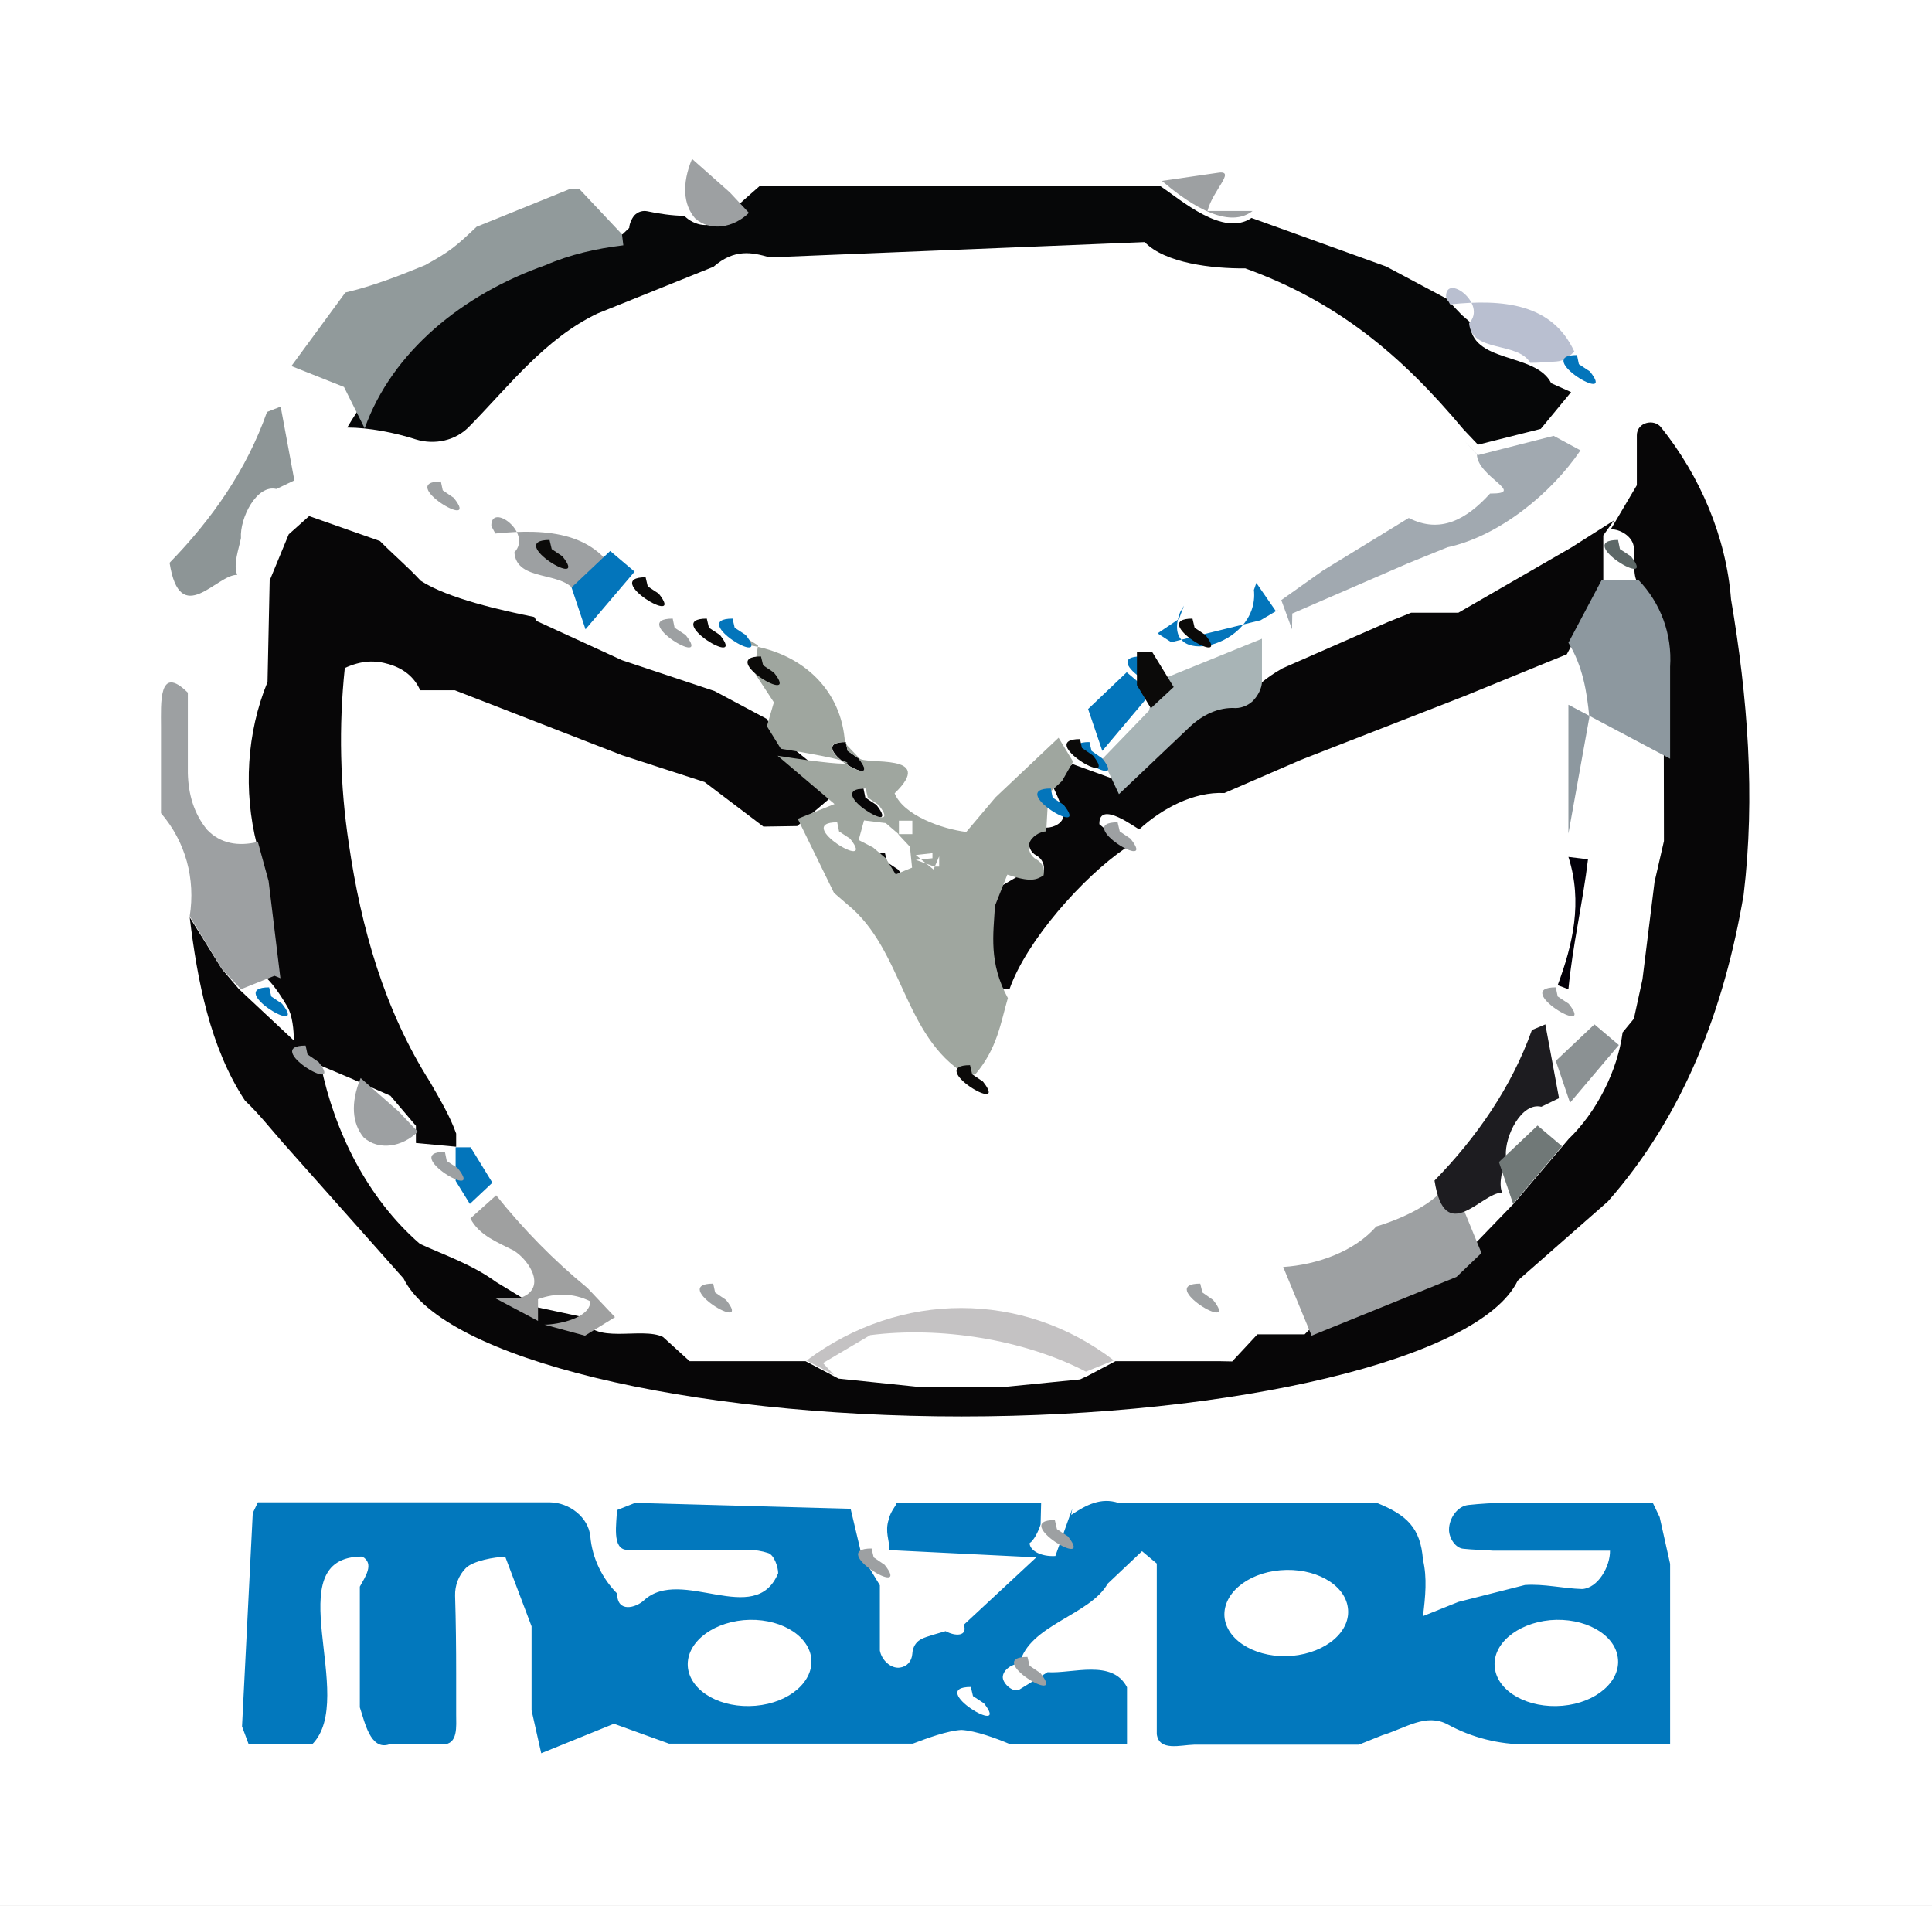
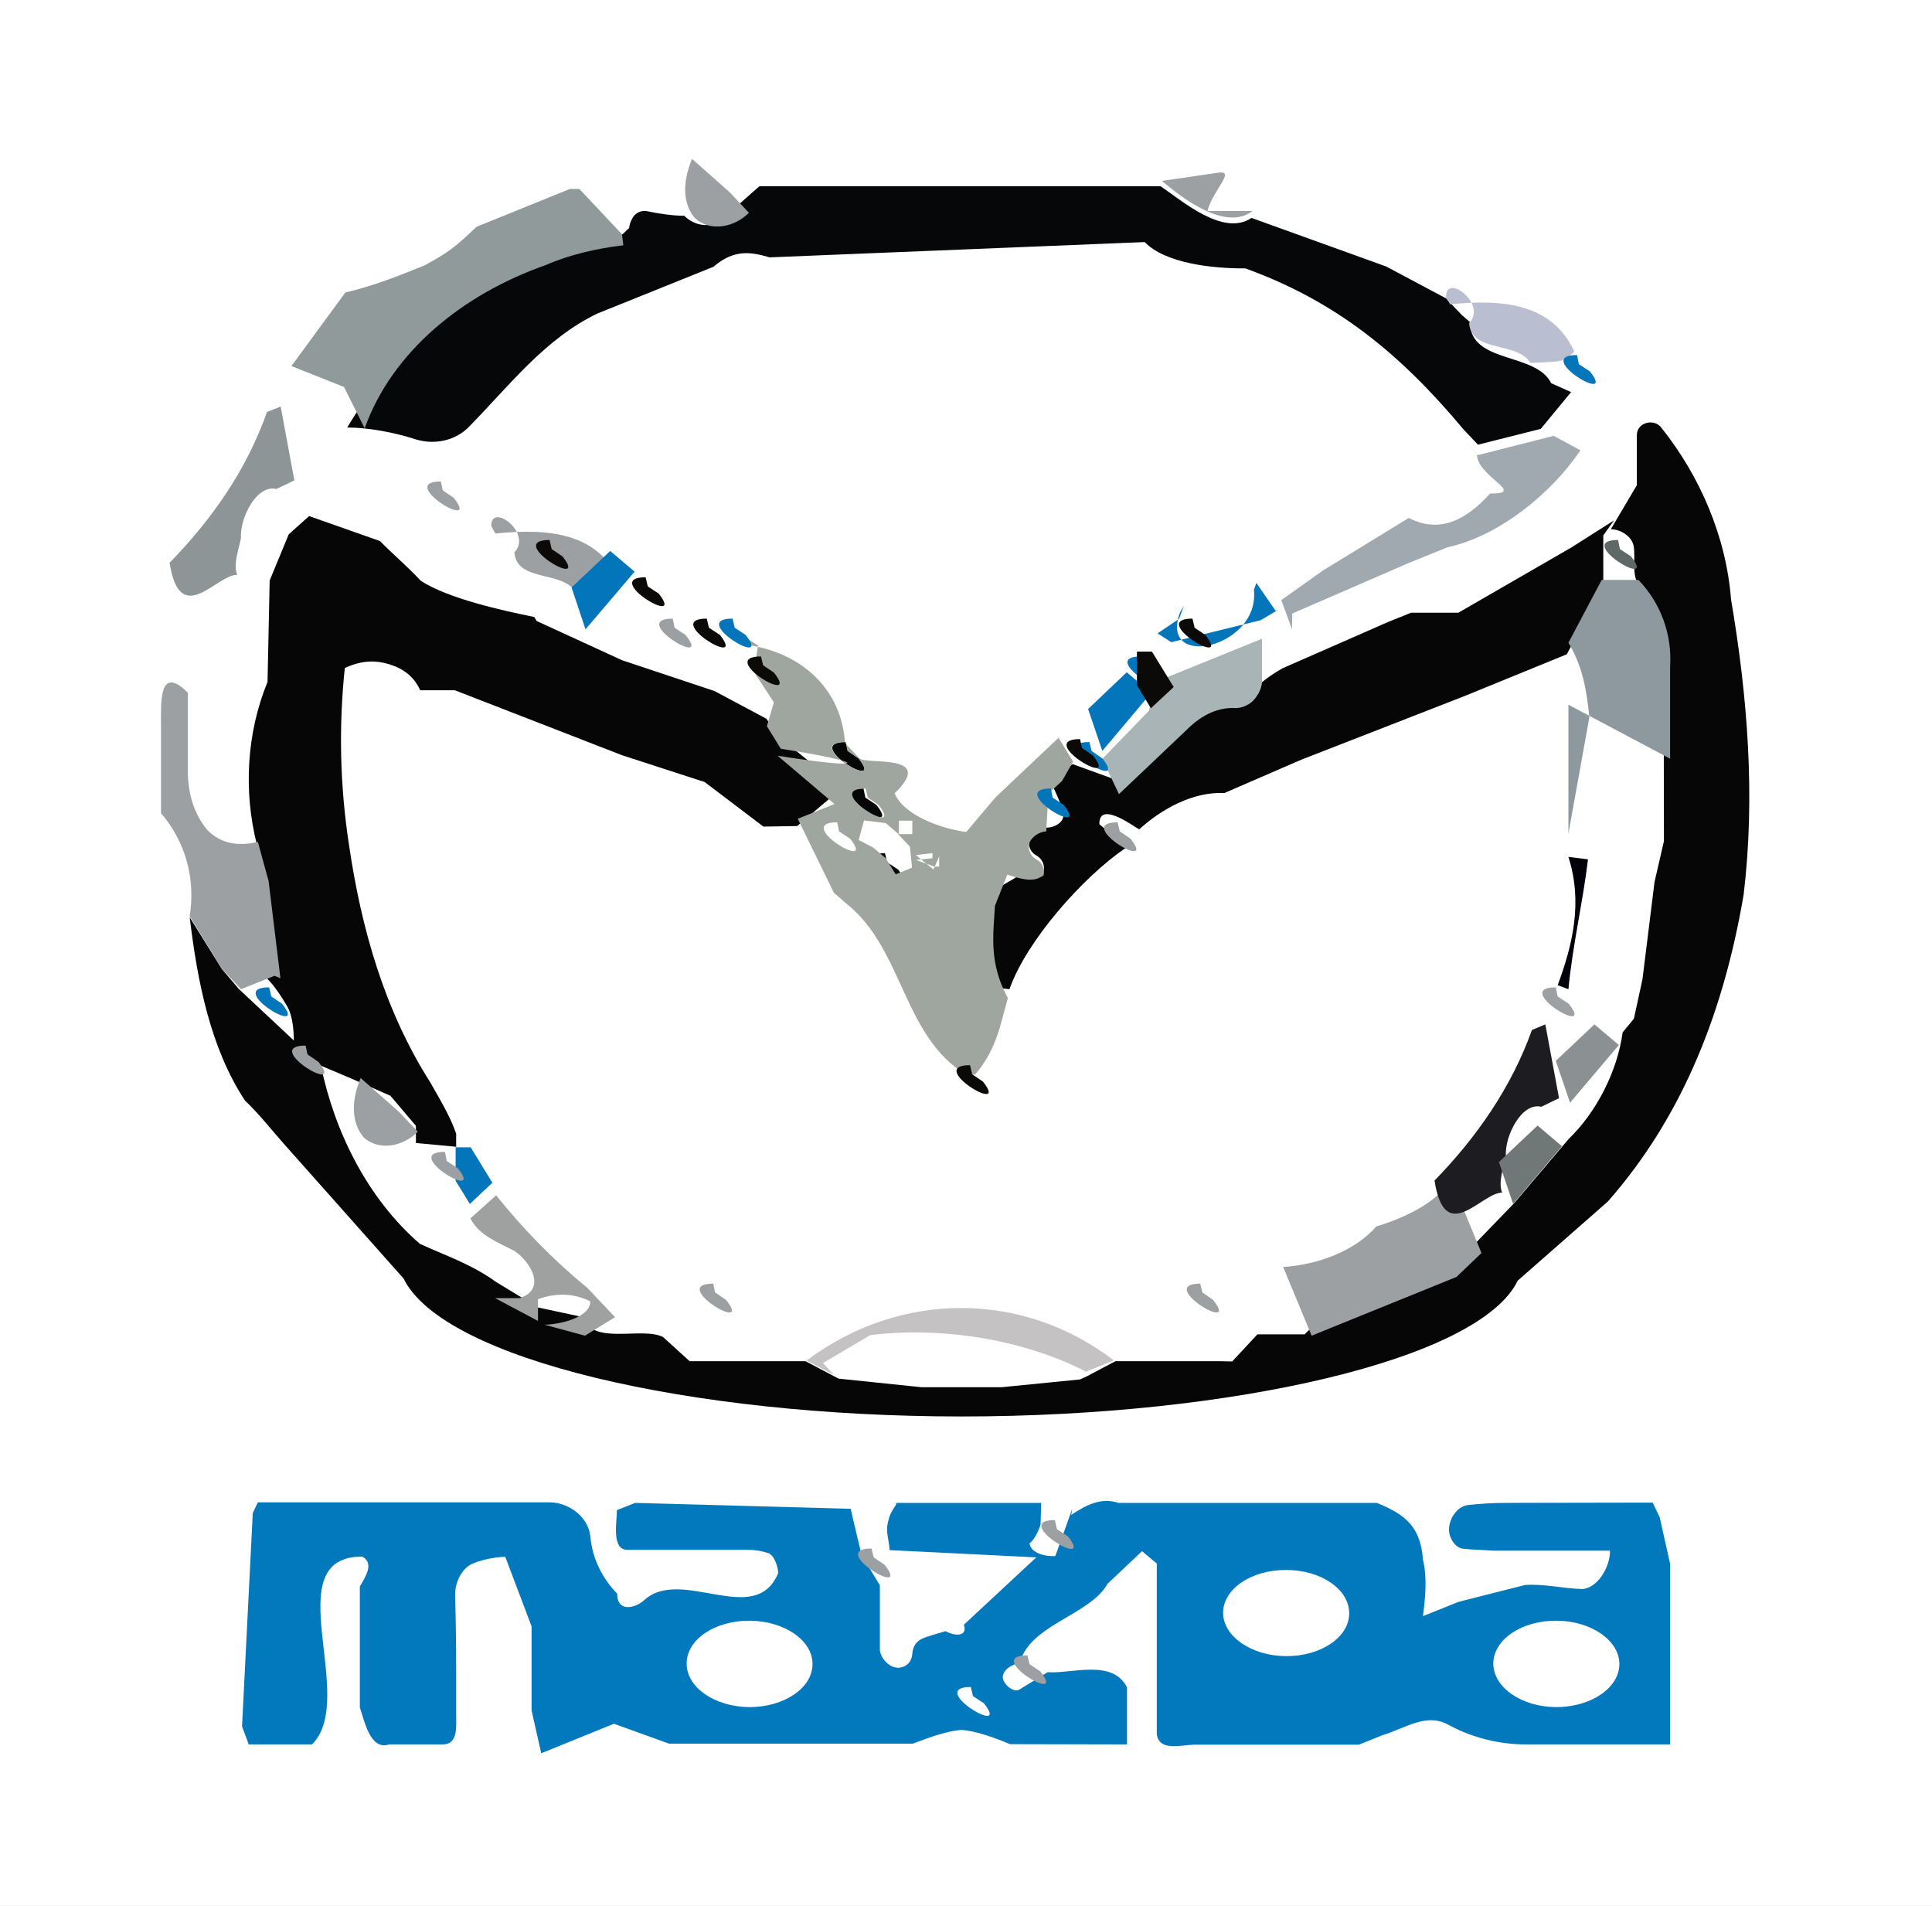
<svg xmlns="http://www.w3.org/2000/svg" viewBox="0 0 72 71" width="72" height="71">
  <rect width="100%" height="100%" fill="#ffffff" />
  <path data-region="0" d="M28.56 26.78L26.63 25.75L23.18 24.60L20.00 23.14L19.91 22.99C18.72 22.75 16.69 22.30 15.68 21.64C15.19 21.11 14.65 20.66 14.16 20.16L11.52 19.23L10.76 19.91L10.05 21.63L9.97 25.41C9.19 27.31 9.07 29.47 9.57 31.46L10.00 32.99L9.95 36.46C10.23 36.73 10.51 37.17 10.71 37.51C10.90 37.84 10.95 38.38 10.95 38.77L8.91 36.86L8.27 36.11L7.07 34.18C7.35 36.52 7.83 39.04 9.13 41.01C9.66 41.51 10.10 42.08 10.57 42.61L15.04 47.64C16.52 50.65 25.70 52.78 35.83 52.78C45.97 52.78 55.15 50.65 56.56 47.72L59.92 44.77C62.78 41.52 64.26 37.56 64.98 33.34C65.42 29.67 65.13 25.98 64.51 22.33C64.33 20.01 63.36 17.74 61.90 15.92C61.64 15.59 61.00 15.73 61.00 16.22L61.00 18.08L60.03 19.72C60.39 19.72 60.81 19.98 60.88 20.34C60.96 20.75 60.80 21.43 61.06 21.76C61.81 22.66 62.15 23.83 62.00 25.00L62.01 31.34L61.66 32.86L61.21 36.49L60.89 37.96L60.47 38.47C60.28 39.90 59.50 41.44 58.46 42.44L56.44 44.82L54.12 47.22L48.90 49.44L48.62 49.72L46.86 49.72L45.92 50.73L45.42 50.72L41.57 50.72L40.53 51.27L40.25 51.40L37.33 51.69L34.34 51.69L31.25 51.37L30.02 50.72L25.70 50.72L24.71 49.82C23.92 49.42 22.06 50.15 21.74 49.08L20.29 48.77L20.05 48.72L18.49 47.77C17.58 47.11 16.59 46.78 15.65 46.35C13.69 44.65 12.47 42.17 11.96 39.71L10.95 38.77L11.96 39.71L13.05 40.17L14.55 40.83L15.50 41.95L15.50 42.59L17.00 42.73L17.00 42.24C16.76 41.56 16.39 40.96 16.04 40.34C14.33 37.65 13.46 34.60 13.00 31.44C12.67 29.27 12.62 27.07 12.85 24.89C13.47 24.61 13.96 24.59 14.50 24.75C15.03 24.91 15.43 25.21 15.66 25.72L16.95 25.72L23.18 28.14L26.26 29.14L28.45 30.80L29.71 30.78L31.38 29.36L29.20 27.60L29.13 27.58L28.56 26.78ZM60.15 19.39L58.56 20.40L54.35 22.83L52.59 22.83L51.72 23.18L47.80 24.90C47.09 25.30 46.89 25.57 46.68 25.72C46.48 25.91 46.21 26.00 45.94 25.98C45.29 25.98 44.71 26.31 44.25 26.77L41.76 29.12L39.97 28.47L39.15 29.13C39.28 29.38 39.63 30.11 39.63 30.38C39.63 30.66 39.28 30.84 39.00 30.84C38.76 30.84 38.42 31.05 38.36 31.28C38.30 31.52 38.41 31.77 38.63 31.88C38.84 32.00 38.95 32.24 38.89 32.48C38.62 32.65 38.40 32.74 38.16 32.52L36.93 33.24C37.02 34.66 36.84 35.71 36.56 36.73L37.62 36.86C38.25 35.06 40.35 32.69 41.93 31.61L42.00 31.58L40.97 30.71C40.95 29.77 42.38 30.90 42.46 30.90C43.30 30.13 44.49 29.49 45.63 29.55L48.49 28.31L54.57 25.94L58.39 24.38L59.75 21.82L59.75 19.95ZM31.52 27.65C29.82 27.65 33.06 29.59 32.00 28.26L31.59 27.98ZM32.98 31.79C31.28 31.79 34.52 33.73 33.47 32.40L33.06 32.13ZM32.18 29.38C30.48 29.38 33.72 31.32 32.66 29.99L32.25 29.72ZM31.43 29.38C29.73 29.38 32.97 31.32 31.91 29.99L31.50 29.72Z" fill="#070607" fill-rule="evenodd" />
-   <path data-region="1" d="M39.96 56.22L39.33 57.98C38.81 58.01 38.38 57.79 38.37 57.50C38.52 57.41 38.70 57.07 38.78 56.80L38.80 56.00L33.37 56.00C33.51 56.00 33.19 56.26 33.12 56.62C32.97 57.07 33.15 57.41 33.15 57.76L38.62 58.03L35.92 60.54C36.07 60.98 35.60 60.98 35.24 60.78C34.55 60.98 34.37 61.03 34.22 61.15C34.08 61.27 34.01 61.44 34.00 61.62C33.98 61.90 33.81 62.10 33.53 62.14C33.19 62.18 32.85 61.85 32.79 61.50L32.79 59.07L32.11 57.95L31.70 56.22L23.67 56.00L22.99 56.27C22.99 56.72 22.78 57.75 23.38 57.75L27.88 57.75C28.13 57.75 28.39 57.79 28.63 57.87C28.85 57.94 29.00 58.39 29.00 58.62C28.14 60.68 25.39 58.35 24.00 59.63C23.70 59.91 23.00 60.11 23.00 59.38C22.43 58.80 22.07 58.05 22.00 57.25C21.93 56.53 21.21 55.99 20.50 55.98L9.61 55.98L9.42 56.38L9.02 64.33L9.27 65.00L11.63 65.00C13.36 63.27 10.26 58.00 13.50 58.00C13.97 58.26 13.60 58.77 13.41 59.12L13.41 63.62C13.59 64.15 13.80 65.23 14.50 65.00L16.50 65.00C17.08 65.00 17.00 64.32 17.00 63.88L17.00 62.37C17.00 61.40 16.99 60.43 16.96 59.46C16.95 59.08 17.09 58.70 17.36 58.43C17.62 58.16 18.45 58.01 18.83 58.01L19.81 60.60L19.81 63.73L20.17 65.33L22.88 64.23L24.93 64.97L31.63 64.97L34.02 64.97C34.55 64.77 35.30 64.49 35.83 64.46C36.36 64.49 37.12 64.77 37.64 64.99L42.00 65.00L42.00 62.87C41.45 61.81 39.97 62.37 39.04 62.31L38.00 62.95C37.79 63.10 37.38 62.76 37.37 62.50C37.37 62.22 37.73 61.99 38.00 61.99C38.33 60.55 40.62 60.19 41.28 59.01L42.56 57.80L43.11 58.26L43.11 62.99L43.11 64.62C43.20 65.27 44.00 65.02 44.50 65.01L50.64 65.01L51.51 64.66C52.39 64.39 53.15 63.82 53.96 64.26C54.86 64.75 55.86 65.00 56.88 65.00L62.24 65.00L62.24 58.27L61.85 56.53L61.59 55.99L56.13 56.00C55.65 56.00 55.18 56.03 54.71 56.08C54.30 56.13 54.00 56.59 54.00 57.00C54.00 57.31 54.24 57.69 54.54 57.71C54.90 57.75 55.26 57.75 55.63 57.78L60.00 57.78C60.01 58.37 59.55 59.18 58.96 59.21C58.25 59.19 57.54 59.01 56.83 59.06L54.35 59.69L53.03 60.22C53.12 59.50 53.19 58.79 53.03 58.12C52.94 56.92 52.42 56.45 51.31 56.00L41.68 56.00C41.03 55.79 40.49 56.07 39.92 56.45ZM45.64 60.31C45.52 59.43 46.44 58.62 47.71 58.51C48.98 58.40 50.11 59.02 50.23 59.90C50.36 60.78 49.43 61.58 48.16 61.70C46.90 61.81 45.77 61.19 45.64 60.31ZM28.16 63.56C26.89 63.67 25.77 63.05 25.64 62.17C25.52 61.29 26.44 60.49 27.71 60.37C28.98 60.26 30.10 60.88 30.23 61.76C30.35 62.64 29.43 63.45 28.16 63.56ZM58.23 63.56C56.96 63.67 55.83 63.05 55.71 62.17C55.58 61.29 56.51 60.49 57.77 60.37C59.04 60.26 60.17 60.88 60.29 61.76C60.42 62.64 59.49 63.45 58.23 63.56ZM36.18 62.86C34.48 62.86 37.72 64.80 36.67 63.47L36.26 63.20Z" fill="#0278bd" fill-rule="evenodd" />
+   <path data-region="1" d="M39.96 56.22L39.33 57.98C38.81 58.01 38.38 57.79 38.37 57.50C38.52 57.41 38.70 57.07 38.78 56.80L38.80 56.00L33.37 56.00C33.51 56.00 33.19 56.26 33.12 56.62C32.97 57.07 33.15 57.41 33.15 57.76L38.62 58.03L35.92 60.54C36.07 60.98 35.60 60.98 35.24 60.78C34.55 60.98 34.37 61.03 34.22 61.15C34.08 61.27 34.01 61.44 34.00 61.62C33.98 61.90 33.81 62.10 33.53 62.14C33.19 62.18 32.85 61.85 32.79 61.50L32.79 59.07L32.11 57.95L31.70 56.22L23.67 56.00L22.99 56.27C22.99 56.72 22.78 57.75 23.38 57.75L27.88 57.75C28.13 57.75 28.39 57.79 28.63 57.87C28.85 57.94 29.00 58.39 29.00 58.62C28.14 60.68 25.39 58.35 24.00 59.63C23.70 59.91 23.00 60.11 23.00 59.38C22.43 58.80 22.07 58.05 22.00 57.25C21.93 56.53 21.21 55.99 20.50 55.98L9.61 55.98L9.42 56.38L9.02 64.33L9.27 65.00L11.63 65.00C13.36 63.27 10.26 58.00 13.50 58.00C13.97 58.26 13.60 58.77 13.41 59.12L13.41 63.62C13.59 64.15 13.80 65.23 14.50 65.00L16.50 65.00C17.08 65.00 17.00 64.32 17.00 63.88L17.00 62.37C17.00 61.40 16.99 60.43 16.96 59.46C16.95 59.08 17.09 58.70 17.36 58.43C17.62 58.16 18.45 58.01 18.83 58.01L19.81 60.60L19.81 63.73L20.17 65.33L22.88 64.23L24.93 64.97L31.63 64.97L34.02 64.97C34.55 64.77 35.30 64.49 35.83 64.46C36.36 64.49 37.12 64.77 37.64 64.99L42.00 65.00L42.00 62.87C41.45 61.81 39.97 62.37 39.04 62.31L38.00 62.95C37.79 63.10 37.38 62.76 37.37 62.50C37.37 62.22 37.73 61.99 38.00 61.99C38.33 60.55 40.62 60.19 41.28 59.01L42.56 57.80L43.11 58.26L43.11 62.99L43.11 64.62C43.20 65.27 44.00 65.02 44.50 65.01L50.64 65.01L51.51 64.66C52.39 64.39 53.15 63.82 53.96 64.26C54.86 64.75 55.86 65.00 56.88 65.00L62.24 65.00L62.24 58.27L61.85 56.53L61.59 55.99L56.13 56.00C55.65 56.00 55.18 56.03 54.71 56.08C54.30 56.13 54.00 56.59 54.00 57.00C54.00 57.31 54.24 57.69 54.54 57.71C54.90 57.75 55.26 57.75 55.63 57.78L60.00 57.78C60.01 58.37 59.55 59.18 58.96 59.21C58.25 59.19 57.54 59.01 56.83 59.06L54.35 59.69L53.03 60.22C53.12 59.50 53.19 58.79 53.03 58.12C52.94 56.92 52.42 56.45 51.31 56.00L41.68 56.00C41.03 55.79 40.49 56.07 39.92 56.45ZM50.28 60.12C50.28 61.01 49.22 61.72 47.92 61.71C46.63 61.70 45.58 60.97 45.58 60.09C45.59 59.20 46.64 58.49 47.94 58.50C49.24 58.50 50.29 59.23 50.28 60.12ZM27.93 63.61C26.63 63.60 25.58 62.87 25.59 61.98C25.59 61.09 26.65 60.38 27.94 60.39C29.24 60.40 30.29 61.13 30.28 62.01C30.28 62.90 29.22 63.61 27.93 63.61ZM57.99 63.61C56.69 63.60 55.65 62.87 55.65 61.98C55.66 61.09 56.71 60.38 58.01 60.39C59.31 60.40 60.35 61.13 60.35 62.01C60.34 62.90 59.29 63.61 57.99 63.61ZM36.18 62.86C34.48 62.86 37.72 64.80 36.67 63.47L36.26 63.20Z" fill="#0278bd" fill-rule="evenodd" />
  <path data-region="2" d="M43.25 6.94L31.12 6.94L28.30 6.94C27.86 7.32 27.34 7.81 26.87 8.17C26.48 8.52 25.88 8.42 25.50 8.04C25.08 8.04 24.53 7.96 24.12 7.87C23.97 7.84 23.81 7.88 23.69 7.98C23.57 8.07 23.45 8.34 23.45 8.49L23.21 8.72C22.25 9.25 21.26 9.48 20.31 9.80C17.23 10.97 14.61 13.11 12.94 15.93C13.74 15.93 14.72 16.12 15.49 16.37C16.20 16.59 16.99 16.42 17.50 15.88C18.99 14.36 20.32 12.61 22.27 11.68L26.59 9.94C27.37 9.26 28.03 9.40 28.68 9.59L42.66 9.02C43.42 9.81 45.18 10.01 46.41 10.00C49.83 11.24 52.21 13.21 54.54 16.00L55.08 16.57L57.42 15.98L58.55 14.61L57.81 14.28C57.23 13.11 54.79 13.57 54.78 12.00L54.48 11.74L53.86 11.09L54.10 11.23L51.66 9.93L46.64 8.12C45.58 8.84 44.02 7.45 43.25 6.94Z" fill="#060708" fill-rule="evenodd" />
  <path data-region="3" d="M27.97 24.05L27.80 23.77L28.25 24.05L28.10 25.04L28.84 26.17L28.58 27.06L29.10 27.90C32.47 28.43 32.39 28.70 28.98 28.16L31.10 29.96L29.73 30.51L31.08 33.27L31.59 33.71C33.66 35.39 33.66 38.62 36.00 40.04L36.34 40.04C37.17 39.07 37.29 38.11 37.56 37.19C36.84 35.87 37.02 34.81 37.08 33.75L37.54 32.59C38.40 32.88 38.62 32.79 38.89 32.62C38.95 32.38 38.84 32.14 38.62 32.02C38.41 31.91 38.30 31.66 38.36 31.43C38.42 31.19 38.75 30.98 38.99 30.98L39.07 29.57L39.58 29.10L39.99 28.38L39.45 27.49L37.10 29.71L36.01 31.00C35.12 30.89 33.68 30.39 33.34 29.56C34.92 28.03 32.23 28.52 32.02 28.25L31.49 27.69C31.37 25.71 29.92 24.37 27.97 24.05ZM31.51 27.65C29.81 27.65 33.05 29.59 31.99 28.26L31.59 27.98ZM33.50 31.09L33.50 30.83L33.50 30.58L33.75 30.58L34.00 30.58L34.00 30.83L34.00 31.08L33.75 31.08L33.47 31.08L33.91 31.55L33.99 32.33L33.38 32.58L33.01 31.98L32.54 31.58L32.00 31.30L32.20 30.57L33.01 30.67L33.50 31.09ZM32.26 29.38C30.56 29.38 33.80 31.32 32.74 29.99L32.34 29.72ZM31.20 30.64C29.50 30.64 32.74 32.58 31.68 31.25L31.27 30.98ZM34.13 31.86L34.79 32.40L35.00 31.91L35.00 32.10L35.00 32.29L34.82 32.29L34.13 32.04L34.75 31.98L34.75 31.79Z" fill="#9fa69f" fill-rule="evenodd" />
  <path data-region="4" d="M23.50 8.37L23.16 8.64L23.50 8.37ZM23.18 8.73L21.59 7.04L21.24 7.04L17.76 8.45C16.99 9.18 16.77 9.37 15.84 9.88C14.87 10.28 13.89 10.66 12.87 10.90L10.86 13.64L12.82 14.42L13.59 15.96C14.61 13.11 17.23 10.97 20.33 9.88C21.25 9.48 22.23 9.26 23.23 9.14Z" fill="#919a9b" fill-rule="evenodd" />
  <path data-region="5" d="M62.24 32.58L62.24 31.18L62.24 24.84C62.32 23.64 61.89 22.47 61.06 21.61L59.69 21.61L58.45 23.95C58.98 24.81 59.14 25.77 59.23 26.73L58.45 31.06L58.45 31.06L58.45 26.26L62.24 28.27L62.24 32.58Z" fill="#8d989f" fill-rule="evenodd" />
  <path data-region="6" d="M53.96 44.09C53.48 44.87 52.17 45.44 51.29 45.70C50.47 46.64 49.07 47.13 47.82 47.21L48.88 49.77L54.28 47.58L55.21 46.69L54.41 44.74C54.25 44.50 53.33 44.54 53.96 44.09ZM48.93 49.49L48.59 49.77L48.93 49.49Z" fill="#9da0a2" fill-rule="evenodd" />
  <path data-region="7" d="M10.45 36.45L10.01 32.83L9.61 31.37C8.87 31.55 8.21 31.43 7.72 30.92C7.22 30.31 7.02 29.59 7.00 28.81L7.00 25.81C5.90 24.72 6.00 26.23 6.00 27.06L6.00 30.30C6.92 31.37 7.29 32.75 7.07 34.14L8.27 36.10L8.98 36.86L10.23 36.36Z" fill="#9da0a2" fill-rule="evenodd" />
  <path data-region="8" d="M55.07 16.96L54.54 16.39L55.04 16.92C55.04 17.77 56.92 18.40 55.53 18.39C54.65 19.36 53.67 19.90 52.50 19.30L49.30 21.26L47.75 22.36L48.15 23.45L48.16 22.86L52.47 20.99L53.95 20.39C55.86 19.98 57.81 18.39 58.90 16.78L57.90 16.24L55.07 16.96ZM47.92 23.18L47.58 23.45L47.92 23.18Z" fill="#a1a9b0" fill-rule="evenodd" />
  <path data-region="9" d="M10.46 15.15L9.95 15.35C9.20 17.49 7.90 19.35 6.32 20.97C6.71 23.45 8.07 21.40 8.84 21.42C8.68 21.03 8.90 20.46 8.98 20.05C8.93 19.30 9.57 18.04 10.30 18.22L10.97 17.90L10.46 15.15Z" fill="#8d9596" fill-rule="evenodd" />
  <path data-region="10" d="M30.01 50.67L31.09 51.24L30.67 50.79L32.43 49.75C35.03 49.42 38.14 49.90 40.47 51.11L41.51 50.69C38.11 48.09 33.56 48.09 30.08 50.68ZM40.54 51.46L40.20 51.74L40.54 51.46Z" fill="#c4c2c3" fill-rule="evenodd" />
  <path data-region="11" d="M47.03 23.80L43.41 25.27L43.10 25.27L42.82 26.48L41.08 28.28L41.70 29.59L44.25 27.17C44.71 26.71 45.29 26.38 45.94 26.38C46.21 26.41 46.48 26.31 46.68 26.13C46.87 25.94 47.04 25.64 47.03 25.37L47.03 23.80Z" fill="#a8b4b6" fill-rule="evenodd" />
  <path data-region="12" d="M21.80 49.77L22.92 49.08L21.89 47.99C20.64 46.97 19.50 45.80 18.49 44.54L17.53 45.40C17.86 46.04 18.55 46.29 19.15 46.60C19.75 46.98 20.40 48.03 19.37 48.37L18.45 48.37L20.05 49.22L20.05 48.41C20.71 48.17 21.37 48.18 22.00 48.49C22.00 49.12 20.78 49.36 20.29 49.36L21.80 49.77Z" fill="#9fa0a0" fill-rule="evenodd" />
  <path data-region="13" d="M57.59 38.17L57.09 38.38C56.33 40.51 55.03 42.38 53.46 43.99C53.85 46.48 55.21 44.43 55.98 44.44C55.82 44.05 56.04 43.48 56.12 43.07C56.07 42.33 56.71 41.06 57.44 41.24L58.10 40.92L57.59 38.17Z" fill="#1d1c20" fill-rule="evenodd" />
  <path data-region="14" d="M60.85 38.45L60.51 38.73L60.85 38.45ZM59.42 38.17L57.98 39.53L58.51 41.09L60.33 38.94L59.42 38.17Z" fill="#8b9193" fill-rule="evenodd" />
  <path data-region="15" d="M54.04 11.34L53.89 11.06L54.50 11.71L53.89 11.06C53.87 10.16 55.44 11.32 54.75 12.04C54.83 13.16 56.55 12.71 57.03 13.52C57.32 13.52 57.71 13.49 58.00 13.47C58.28 13.45 58.47 13.30 58.67 13.10C57.84 11.30 56.01 11.14 54.04 11.34Z" fill="#b9bfd0" fill-rule="evenodd" />
  <path data-region="16" d="M47.54 22.76L46.82 21.72L46.73 21.98C46.96 24.15 43.16 24.99 43.98 22.81L44.12 22.57L43.94 23.06L43.14 23.60L43.65 23.93L46.98 23.11L47.64 22.72L47.32 22.86Z" fill="#0375bb" fill-rule="evenodd" />
  <path data-region="17" d="M57.30 41.94L55.86 43.30L56.39 44.86L58.21 42.71L57.30 41.94Z" fill="#707877" fill-rule="evenodd" />
  <path data-region="18" d="M42.52 24.46C40.82 24.46 44.06 26.39 43.01 25.06L42.60 24.79ZM41.99 25.05L40.55 26.42L41.08 27.98L42.90 25.82L41.99 25.05ZM40.60 27.65C38.90 27.65 42.14 29.59 41.08 28.26L40.68 27.98Z" fill="#0375bb" fill-rule="evenodd" />
  <path data-region="19" d="M27.91 7.93L27.20 7.17L25.79 5.92C25.40 6.86 25.47 7.63 25.90 8.13C26.46 8.64 27.34 8.49 27.91 7.93Z" fill="#9da0a2" fill-rule="evenodd" />
  <path data-region="20" d="M58.45 31.93L58.45 31.93C58.99 33.62 58.61 35.20 58.05 36.71L58.45 36.86C58.61 35.19 58.99 33.62 59.18 32.02Z" fill="#020009" fill-rule="evenodd" />
  <path data-region="21" d="M18.46 19.88L18.31 19.60L18.92 20.25L18.31 19.60C18.29 18.70 19.86 19.86 19.17 20.58C19.25 21.70 20.97 21.25 21.45 22.06C21.74 22.06 22.13 22.03 22.42 22.01C22.70 21.99 22.89 21.84 23.09 21.64C22.26 19.84 20.43 19.68 18.46 19.88Z" fill="#9da0a2" fill-rule="evenodd" />
  <path data-region="22" d="M46.68 7.86L45.00 7.86C45.19 7.10 46.04 6.37 45.44 6.43L43.30 6.74C44.04 7.37 45.68 8.64 46.68 7.86Z" fill="#9da0a2" fill-rule="evenodd" />
  <path data-region="23" d="M15.57 42.17L14.86 41.42L13.44 40.17C13.05 41.11 13.13 41.87 13.55 42.38C14.11 42.89 15.00 42.74 15.57 42.17Z" fill="#9da0a2" fill-rule="evenodd" />
  <path data-region="24" d="M22.74 20.53L21.30 21.89L21.82 23.45L23.65 21.30L22.74 20.53Z" fill="#0375bb" fill-rule="evenodd" />
  <path data-region="25" d="M10.03 36.79C8.33 36.79 11.57 38.73 10.51 37.40L10.11 37.13Z" fill="#0375bb" fill-rule="evenodd" />
  <path data-region="26" d="M58.77 13.23C57.07 13.23 60.31 15.17 59.25 13.84L58.84 13.57Z" fill="#0375bb" fill-rule="evenodd" />
  <path data-region="27" d="M60.30 20.12C58.60 20.12 61.84 22.06 60.78 20.73L60.37 20.46Z" fill="#5d6867" fill-rule="evenodd" />
  <path data-region="28" d="M57.98 36.79C56.28 36.79 59.52 38.73 58.46 37.40L58.05 37.13Z" fill="#9da0a2" fill-rule="evenodd" />
  <path data-region="29" d="M17.54 42.75L16.98 42.75L16.98 44.00L17.51 44.86L18.35 44.07L17.54 42.75Z" fill="#0375bb" fill-rule="evenodd" />
  <path data-region="30" d="M40.25 27.54C38.55 27.54 41.79 29.48 40.73 28.15L40.32 27.87Z" fill="#0b0a09" fill-rule="evenodd" />
  <path data-region="31" d="M25.07 23.05C23.37 23.05 26.61 24.99 25.55 23.66L25.14 23.39Z" fill="#9da0a2" fill-rule="evenodd" />
  <path data-region="32" d="M44.73 47.83C43.03 47.83 46.27 49.77 45.21 48.44L44.81 48.16Z" fill="#9da0a2" fill-rule="evenodd" />
  <path data-region="33" d="M27.30 23.05C25.60 23.05 28.84 24.99 27.79 23.66L27.38 23.39Z" fill="#0375bb" fill-rule="evenodd" />
  <path data-region="34" d="M42.93 24.28L42.37 24.28L42.37 25.53L42.89 26.39L43.74 25.60L42.93 24.28Z" fill="#0b0a09" fill-rule="evenodd" />
  <path data-region="35" d="M16.58 42.92C14.88 42.92 18.12 44.86 17.06 43.53L16.65 43.26Z" fill="#9da0a2" fill-rule="evenodd" />
  <path data-region="36" d="M41.65 30.64C39.95 30.64 43.19 32.58 42.13 31.25L41.73 30.98Z" fill="#9da0a2" fill-rule="evenodd" />
  <path data-region="37" d="M39.31 56.64C37.61 56.64 40.85 58.58 39.80 57.25L39.39 56.98Z" fill="#9da0a2" fill-rule="evenodd" />
  <path data-region="38" d="M39.16 29.38C37.46 29.38 40.70 31.32 39.64 29.99L39.23 29.72Z" fill="#0375bb" fill-rule="evenodd" />
  <path data-region="39" d="M20.48 20.12C18.78 20.12 22.02 22.06 20.96 20.73L20.56 20.46Z" fill="#0b0a09" fill-rule="evenodd" />
  <path data-region="40" d="M24.06 21.51C22.36 21.51 25.60 23.45 24.55 22.12L24.14 21.85Z" fill="#0b0a09" fill-rule="evenodd" />
  <path data-region="41" d="M26.34 23.05C24.64 23.05 27.88 24.99 26.83 23.66L26.42 23.39Z" fill="#0b0a09" fill-rule="evenodd" />
  <path data-region="42" d="M28.36 24.46C26.66 24.46 29.90 26.39 28.84 25.06L28.44 24.79Z" fill="#0b0a09" fill-rule="evenodd" />
  <path data-region="43" d="M36.15 39.69C34.45 39.69 37.69 41.63 36.63 40.30L36.23 40.03Z" fill="#0b0a09" fill-rule="evenodd" />
  <path data-region="44" d="M16.43 17.94C14.73 17.94 17.97 19.88 16.91 18.55L16.50 18.27Z" fill="#9da0a2" fill-rule="evenodd" />
  <path data-region="45" d="M11.39 38.96C9.69 38.96 12.93 40.90 11.87 39.57L11.46 39.29Z" fill="#9da0a2" fill-rule="evenodd" />
  <path data-region="46" d="M44.44 23.05C42.74 23.05 45.98 24.99 44.92 23.66L44.52 23.39Z" fill="#0b0a09" fill-rule="evenodd" />
  <path data-region="47" d="M26.58 47.83C24.88 47.83 28.12 49.77 27.06 48.44L26.65 48.16Z" fill="#9da0a2" fill-rule="evenodd" />
-   <path data-region="48" d="M38.29 61.74C36.59 61.74 39.83 63.67 38.77 62.34L38.37 62.07Z" fill="#9da0a2" fill-rule="evenodd" />
+   <path data-region="48" d="M38.29 61.68C36.59 61.68 39.83 63.61 38.77 62.28L38.37 62.01Z" fill="#9da0a2" fill-rule="evenodd" />
  <path data-region="49" d="M32.48 57.70C30.78 57.70 34.02 59.64 32.97 58.31L32.56 58.03Z" fill="#9da0a2" fill-rule="evenodd" />
</svg>
